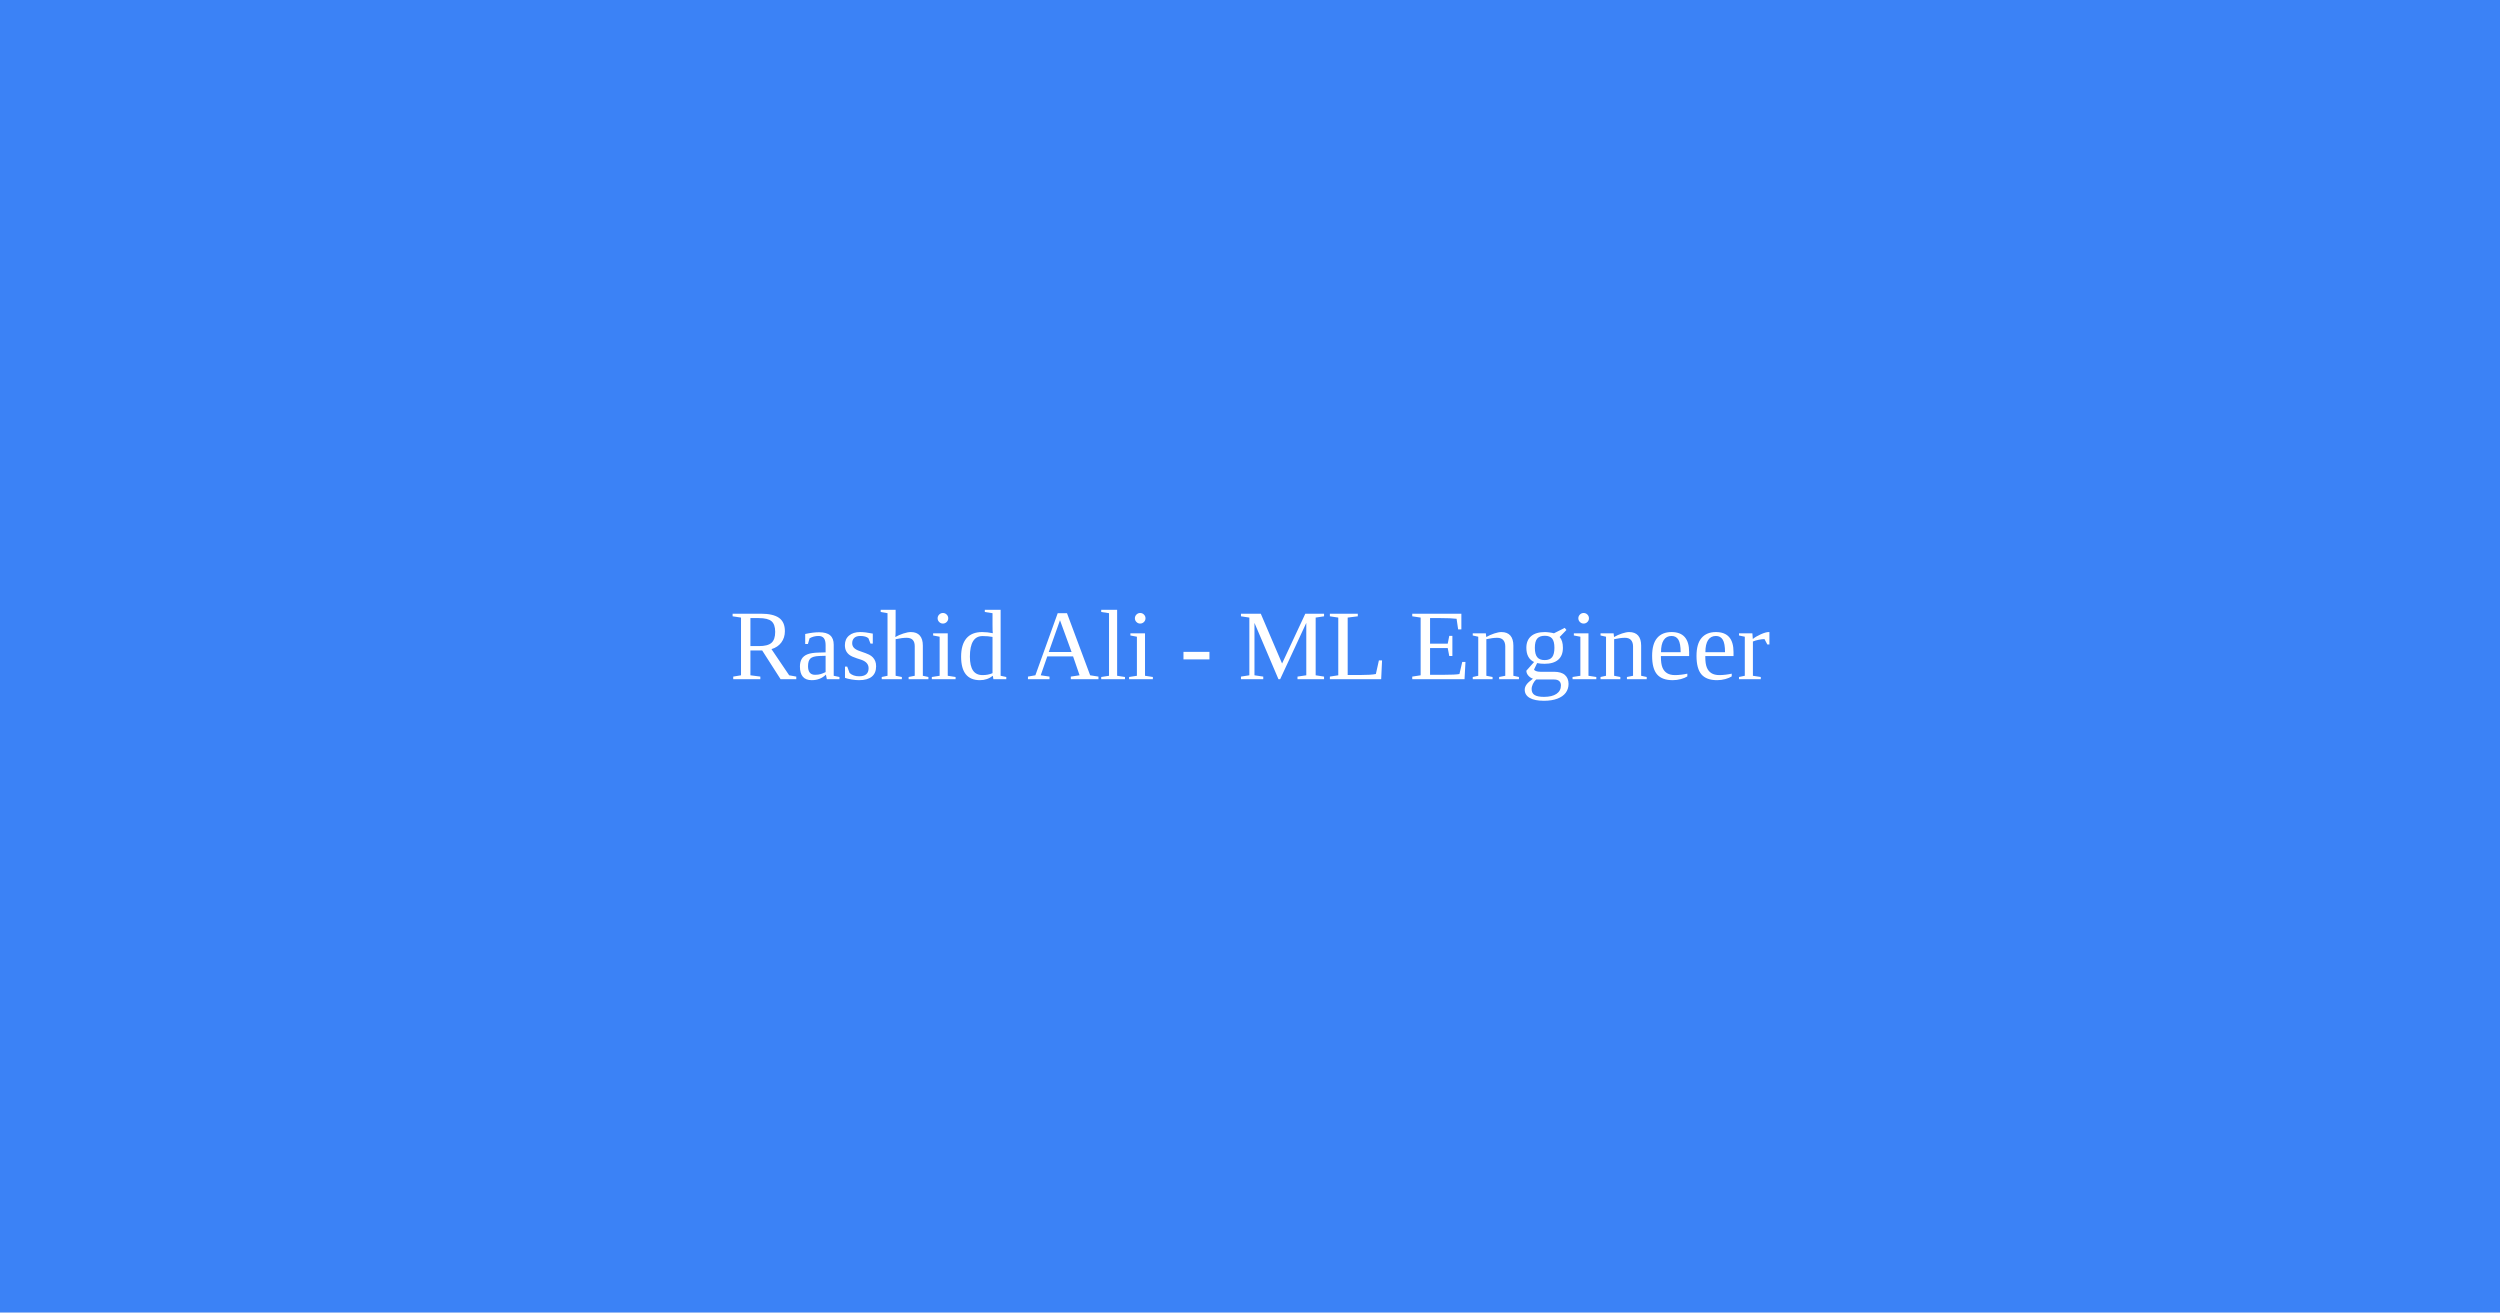
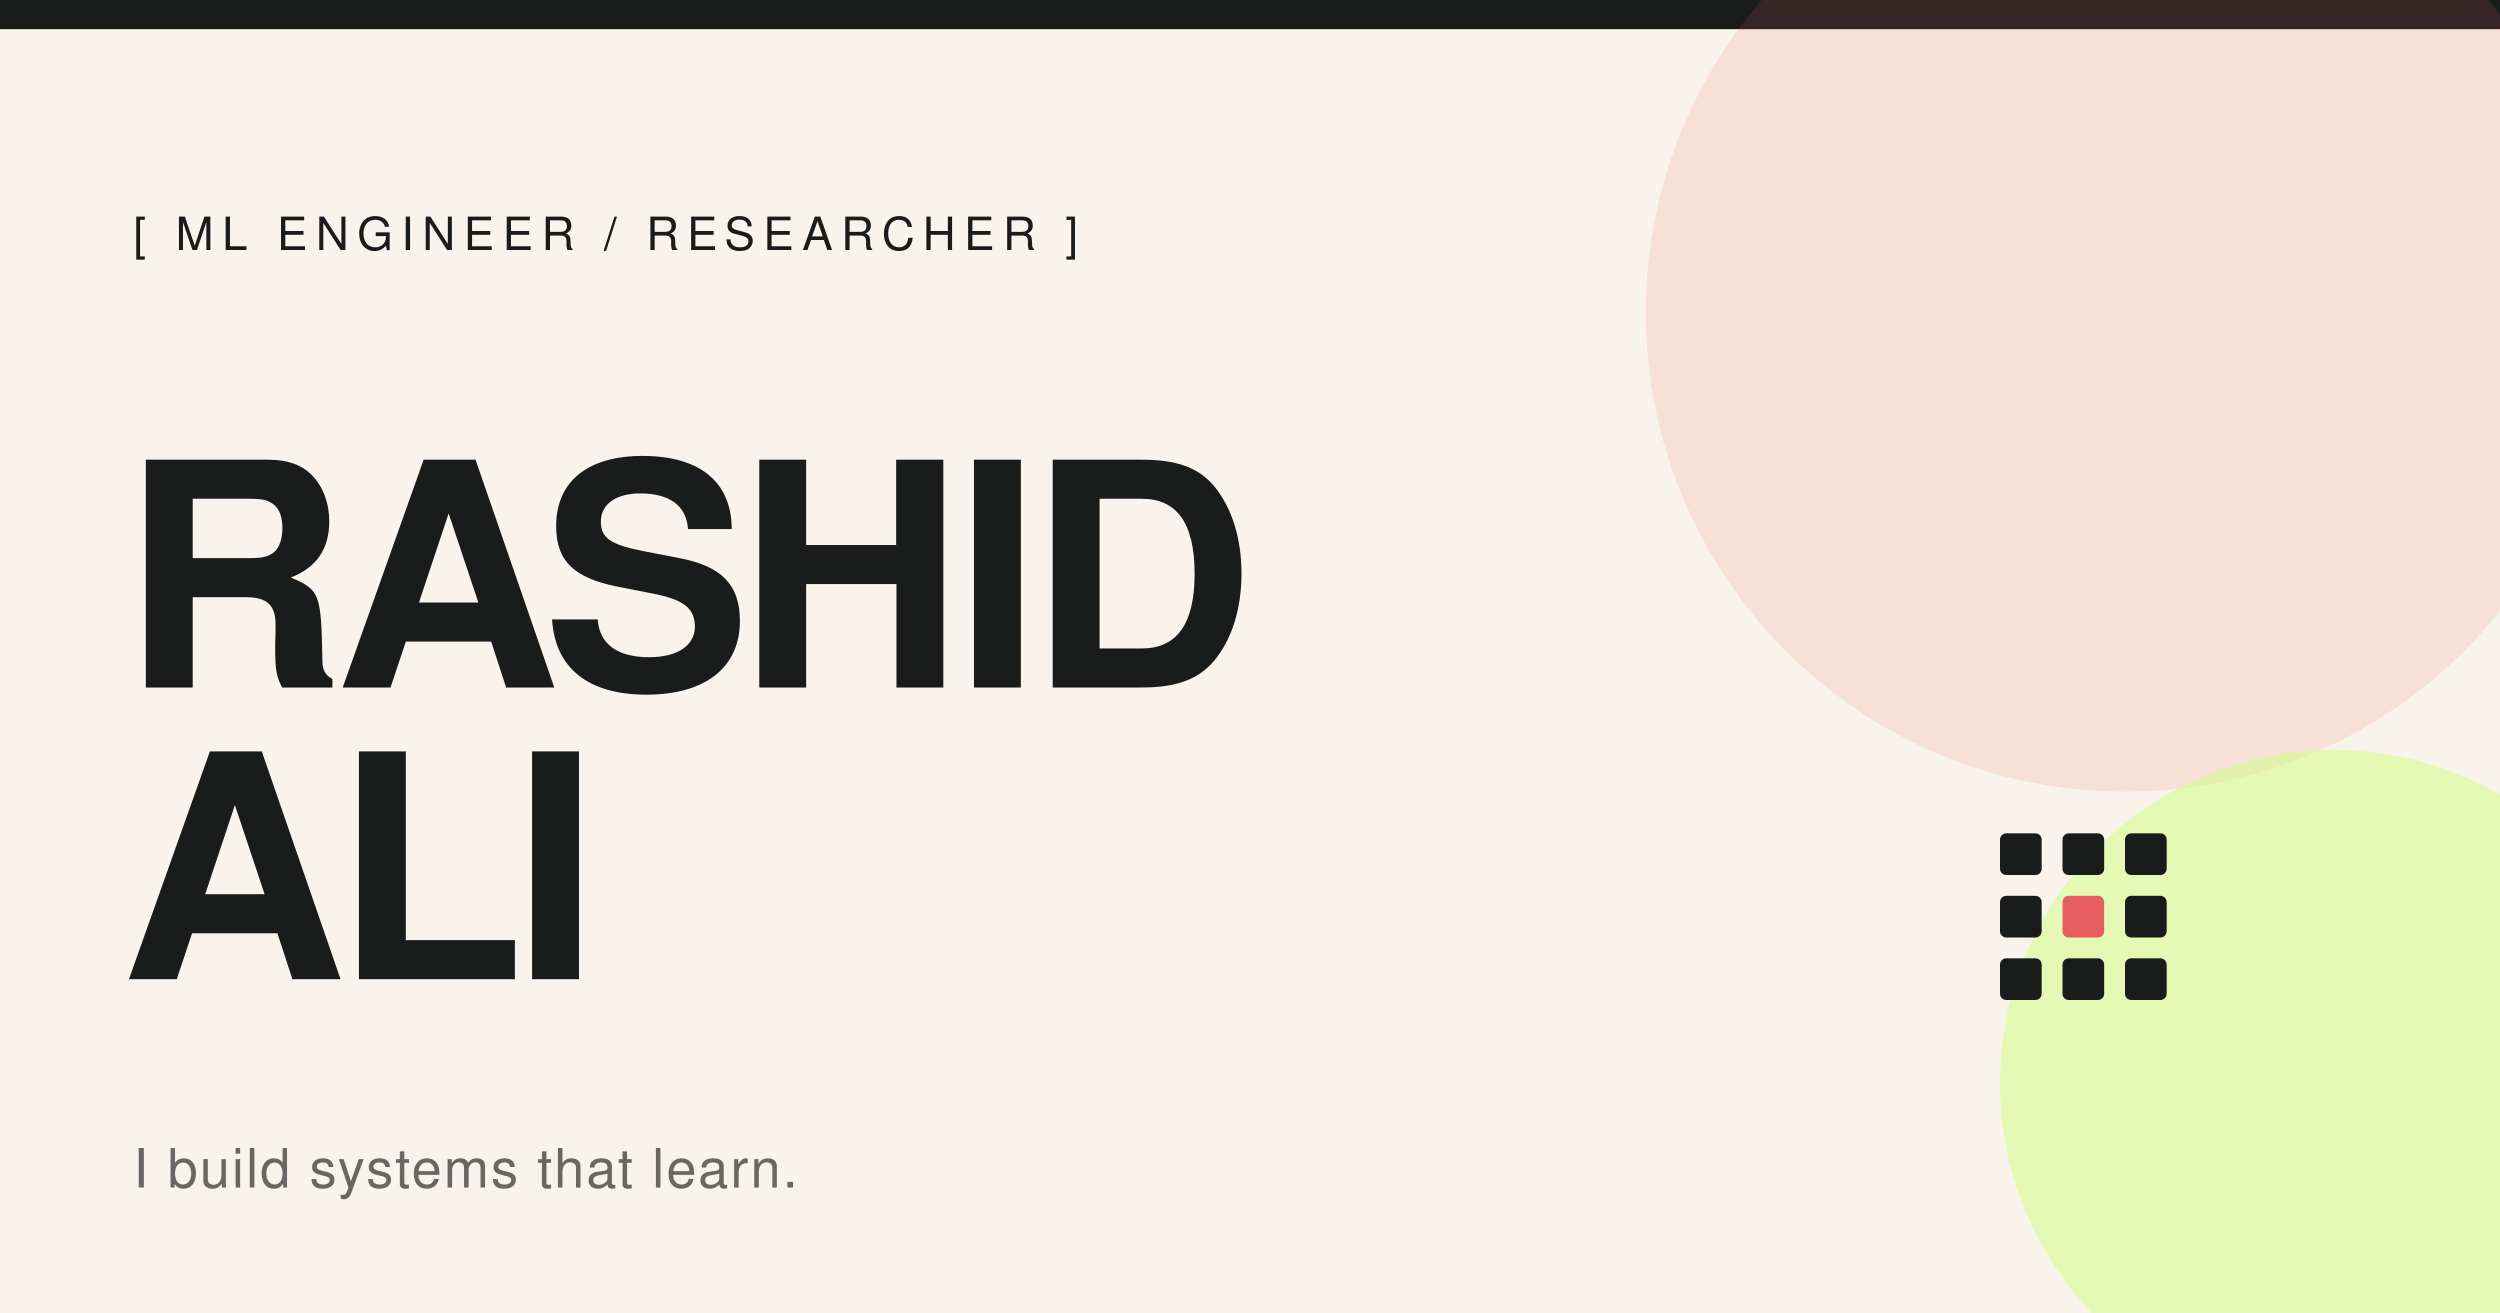
- <svg xmlns="http://www.w3.org/2000/svg" viewBox="0 0 1200 630">
-   <rect width="1200" height="630" fill="#3b82f6" />
-   <text x="600" y="315" font-size="48" text-anchor="middle" dominant-baseline="middle" fill="white">Rashid Ali - ML Engineer</text>
+ <svg xmlns="http://www.w3.org/2000/svg" width="1200" height="630" viewBox="0 0 1200 630">
+   <rect width="1200" height="630" fill="#f9f4eb" />
+   <rect x="0" y="0" width="1200" height="14" fill="#1a1c1c" />
+   <circle cx="1020" cy="150" r="230" fill="#e75d60" opacity="0.14" />
+   <circle cx="1120" cy="520" r="160" fill="#d0ff7e" opacity="0.5" />
+   <g fill="#1a1c1c" font-family="'Inter Tight', Helvetica, Arial, sans-serif">
+     <text x="64" y="120" font-size="22" letter-spacing="4" font-weight="400">[ ML ENGINEER / RESEARCHER ]</text>
+     <text x="58" y="330" font-size="150" font-weight="700" letter-spacing="-6">RASHID</text>
+     <text x="58" y="470" font-size="150" font-weight="700" letter-spacing="-6">ALI</text>
+     <text x="64" y="570" font-size="26" letter-spacing="1" opacity="0.65">I build systems that learn.</text>
+   </g>
+   <g transform="translate(960 400)" fill="#1a1c1c">
+     <rect x="0" y="0" width="20" height="20" rx="3" />
+     <rect x="30" y="0" width="20" height="20" rx="3" />
+     <rect x="60" y="0" width="20" height="20" rx="3" />
+     <rect x="0" y="30" width="20" height="20" rx="3" />
+     <rect x="60" y="30" width="20" height="20" rx="3" />
+     <rect x="0" y="60" width="20" height="20" rx="3" />
+     <rect x="30" y="60" width="20" height="20" rx="3" />
+     <rect x="60" y="60" width="20" height="20" rx="3" />
+     <rect x="30" y="30" width="20" height="20" rx="3" fill="#e75d60" />
+   </g>
</svg>
